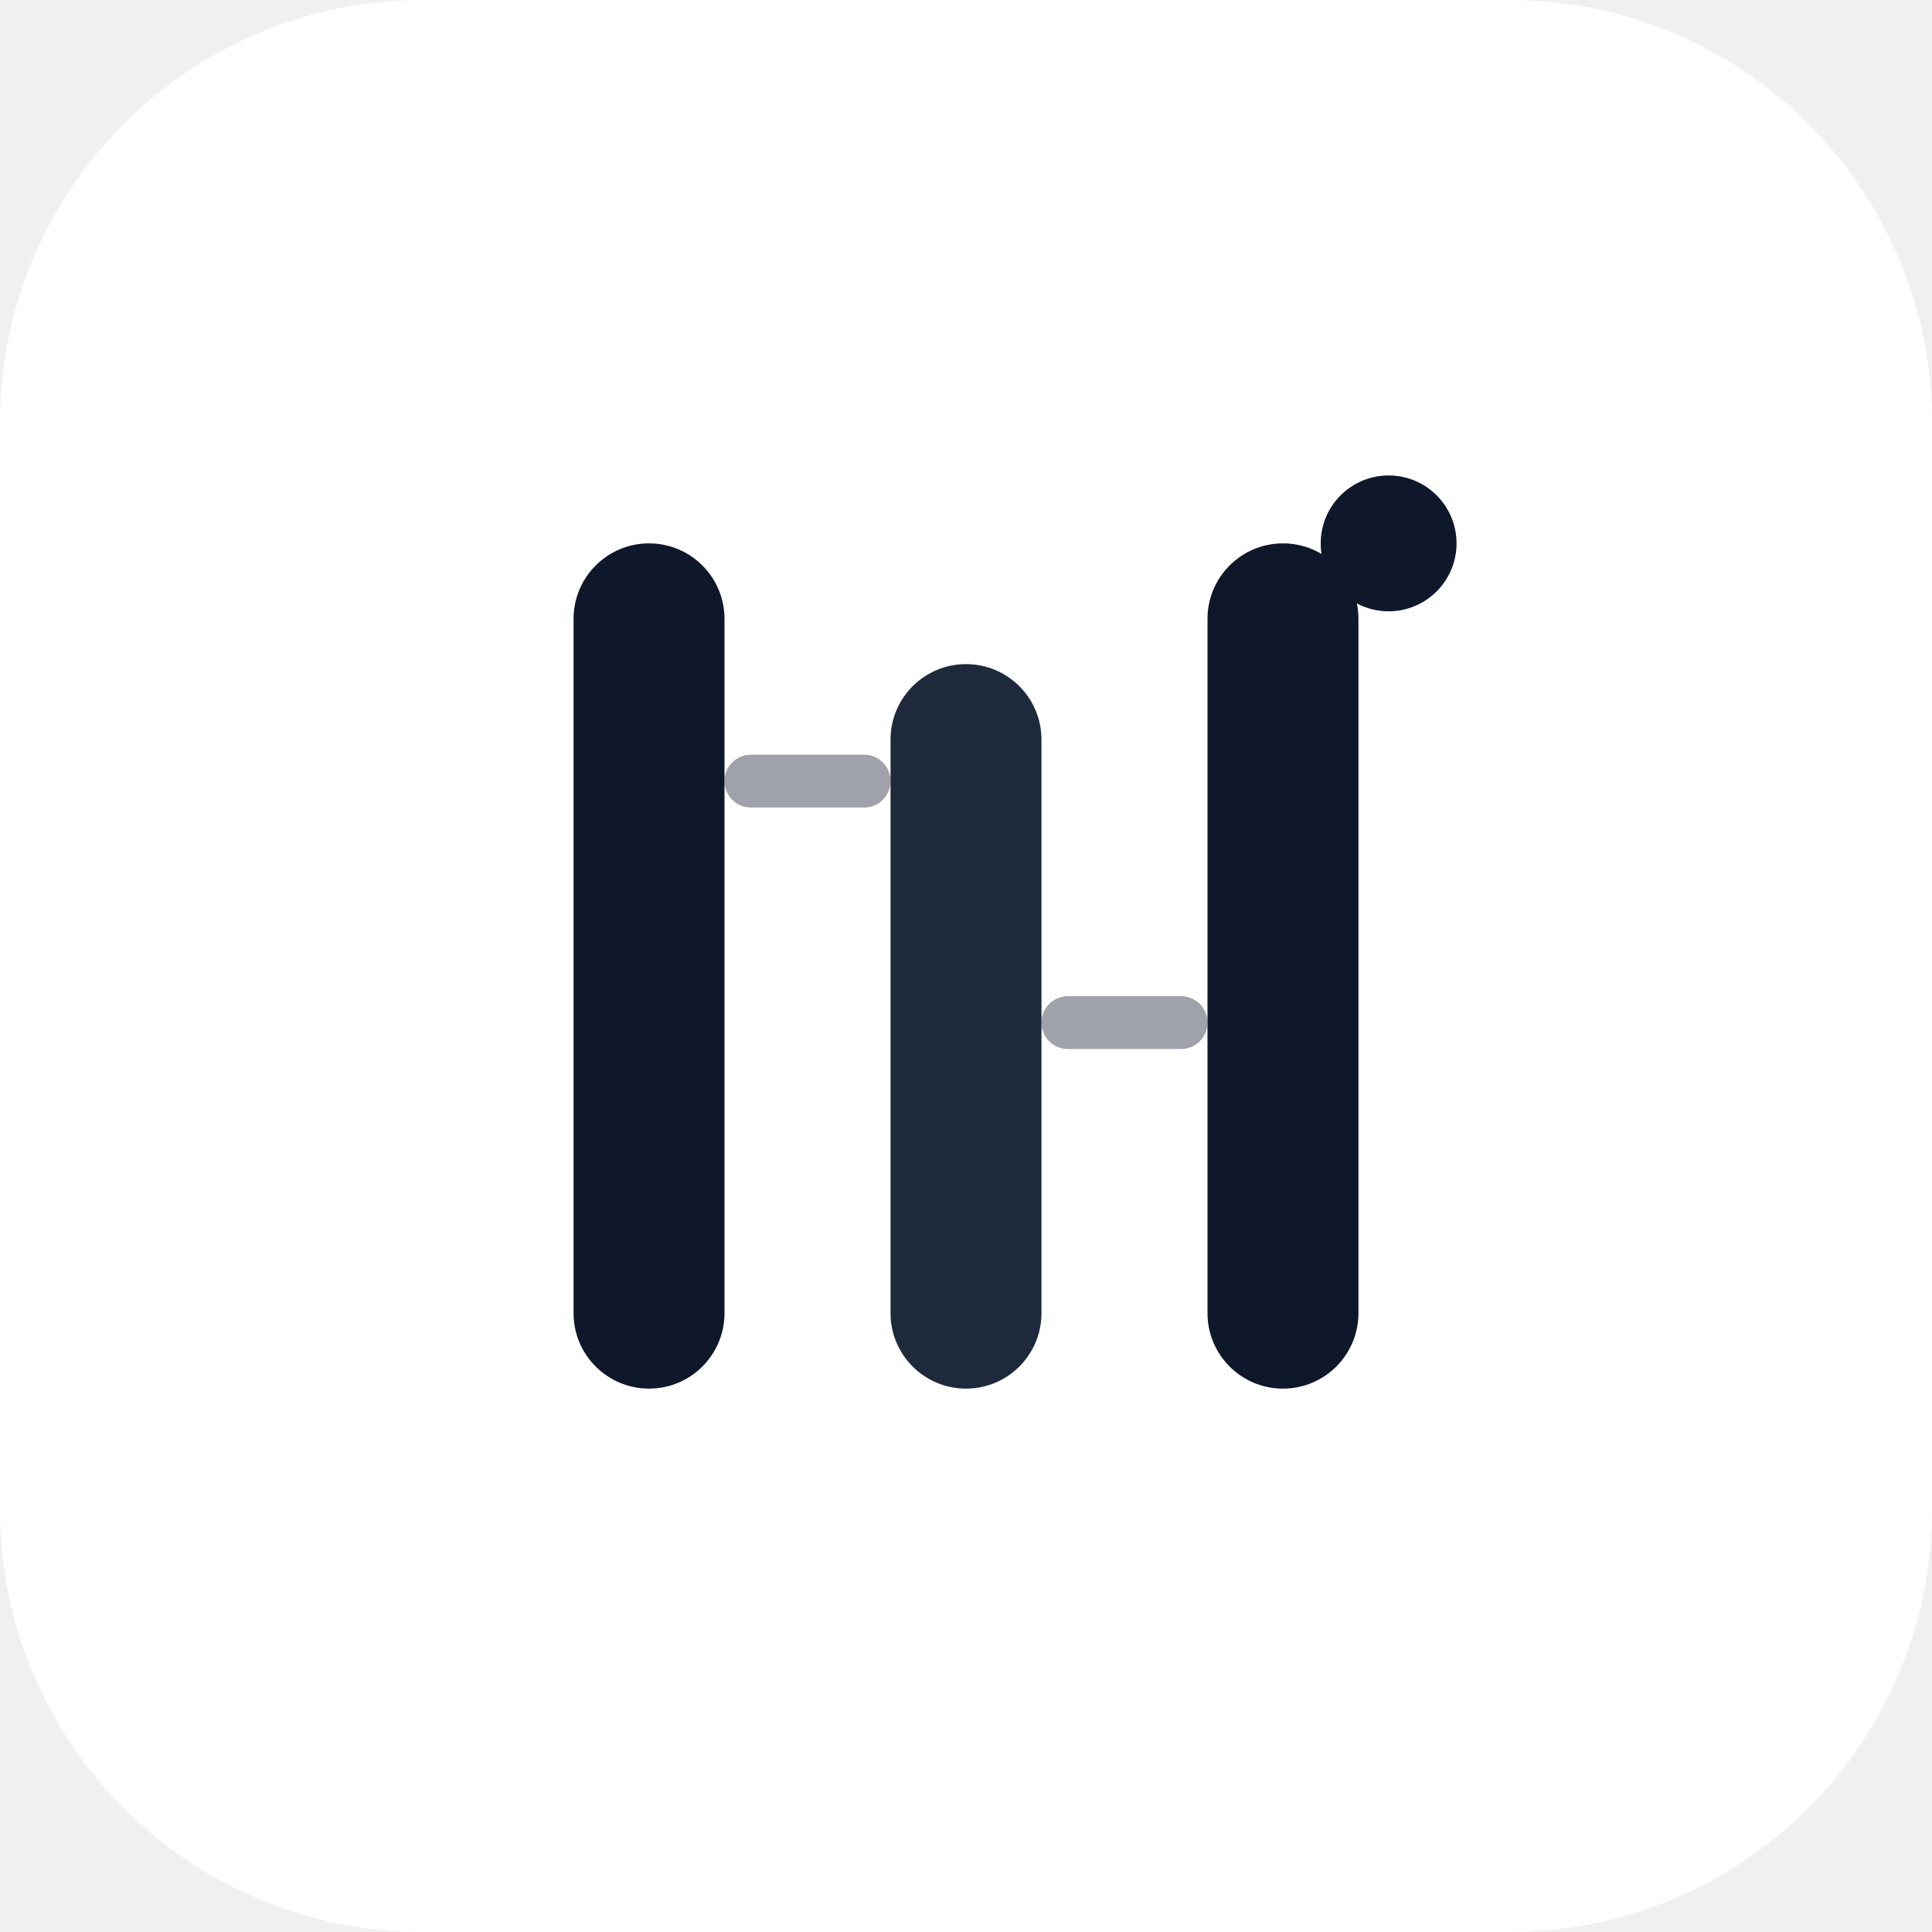
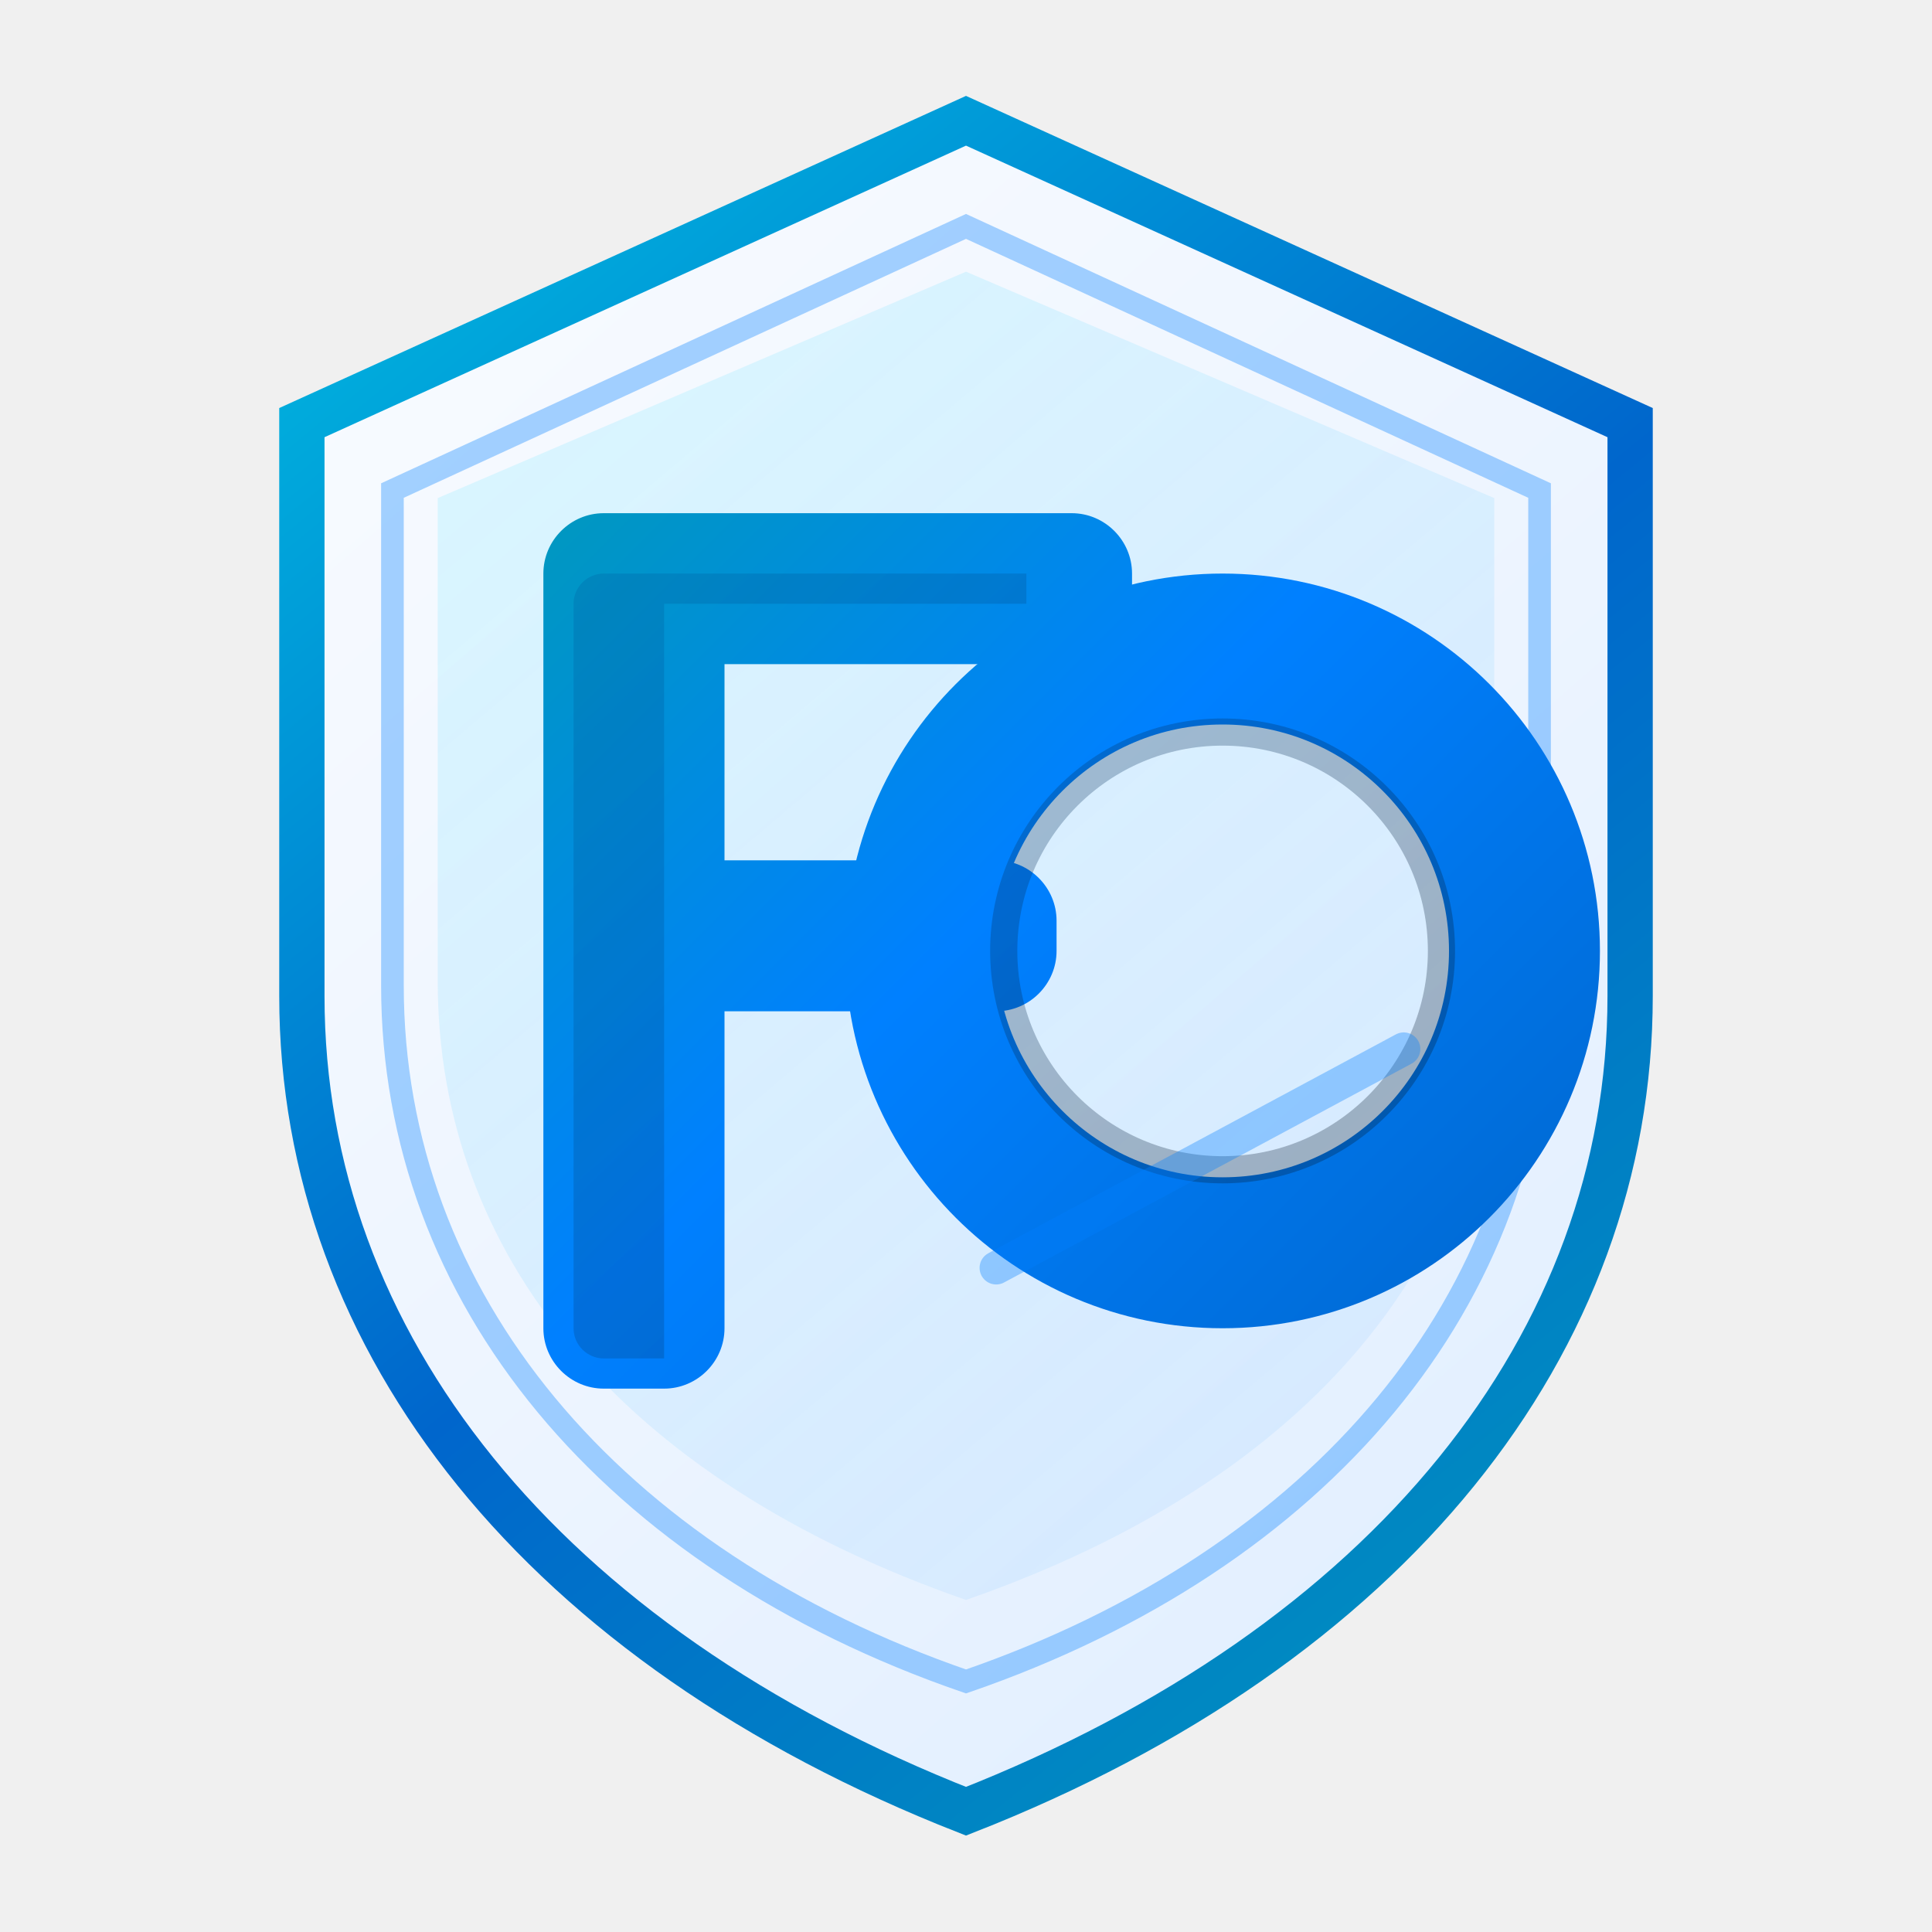
<svg xmlns="http://www.w3.org/2000/svg" width="128" height="128" viewBox="0 0 128 128" fill="none">
-   <rect width="128" height="128" rx="28" fill="white" />
-   <circle cx="64" cy="64" r="38" stroke="white" stroke-width="2.5" fill="none" opacity="0.15" />
-   <rect x="38" y="36" width="10" height="56" rx="5" fill="#0F172A" />
-   <rect x="59" y="44" width="10" height="48" rx="5" fill="#1E293B" />
-   <rect x="80" y="36" width="10" height="56" rx="5" fill="#0F172A" />
-   <rect x="48" y="50" width="11" height="3.5" rx="1.75" fill="#0F172A" opacity="0.4" />
-   <rect x="69" y="66" width="11" height="3.5" rx="1.75" fill="#0F172A" opacity="0.4" />
-   <circle cx="92" cy="36" r="4.5" fill="#0F172A" />
+   <defs>
+     <linearGradient id="fo-shell" x1="24" y1="16" x2="108" y2="112" gradientUnits="userSpaceOnUse">
+       <stop offset="0" stop-color="#f8fbff" />
+       <stop offset="0.55" stop-color="#ecf4ff" />
+       <stop offset="1" stop-color="#dfeeff" />
+     </linearGradient>
+     <linearGradient id="fo-inner" x1="30" y1="24" x2="96" y2="102" gradientUnits="userSpaceOnUse">
+       <stop offset="0" stop-color="#3ce2ff" stop-opacity="0.16" />
+       <stop offset="1" stop-color="#3399ff" stop-opacity="0.07" />
+     </linearGradient>
+     <linearGradient id="fo-edge" x1="20" y1="12" x2="108" y2="120" gradientUnits="userSpaceOnUse">
+       <stop offset="0" stop-color="#00b8df" />
+       <stop offset="0.5" stop-color="#0066cc" />
+       <stop offset="1" stop-color="#0099bd" />
+     </linearGradient>
+     <linearGradient id="fo-letter" x1="36" y1="32" x2="100" y2="96" gradientUnits="userSpaceOnUse">
+       <stop offset="0" stop-color="#0099bd" />
+       <stop offset="0.45" stop-color="#0080ff" />
+       <stop offset="1" stop-color="#0066cc" />
+     </linearGradient>
+     <linearGradient id="fo-letter-shadow" x1="38" y1="34" x2="88" y2="92" gradientUnits="userSpaceOnUse">
+       <stop offset="0" stop-color="#004d99" />
+       <stop offset="1" stop-color="#060a12" />
+     </linearGradient>
+   </defs>
+   <path d="M64 8L108 28V66C108 89 92 109 64 120C36 109 20 89 20 66V28L64 8Z" fill="url(#fo-shell)" stroke="url(#fo-edge)" stroke-width="3" />
+   <path d="M64 18L99 33V65C99 83 87 98 64 106C41 98 29 83 29 65V33L64 18Z" fill="url(#fo-inner)" />
+   <path d="M64 15L102 32.5V65.3C102 86 87.5 103.3 64 111.4C40.5 103.3 26 86 26 65.3V32.5L64 15Z" stroke="#0080ff" stroke-opacity="0.34" stroke-width="1.5" />
+   <path d="M36 38C36 35.8 37.8 34 40 34H71C73.2 34 75 35.8 75 38V40C75 42.2 73.2 44 71 44H48V57H66C68.2 57 70 58.8 70 61V63C70 65.2 68.2 67 66 67H48V88C48 90.2 46.2 92 44 92H40C37.8 92 36 90.2 36 88V38Z" fill="url(#fo-letter)" />
+   <path d="M38 40C38 38.9 38.9 38 40 38H68V40H44V90H40C38.9 90 38 89.1 38 88V40Z" fill="url(#fo-letter-shadow)" opacity="0.2" />
+   <circle cx="81" cy="63" r="20" stroke="url(#fo-letter)" stroke-width="10" />
+   <circle cx="81" cy="63" r="14.5" stroke="url(#fo-letter-shadow)" stroke-width="1.8" opacity="0.28" />
+   <path d="M66 84L93 69.5" stroke="#0080ff" stroke-opacity="0.34" stroke-width="2.2" stroke-linecap="round" />
</svg>
